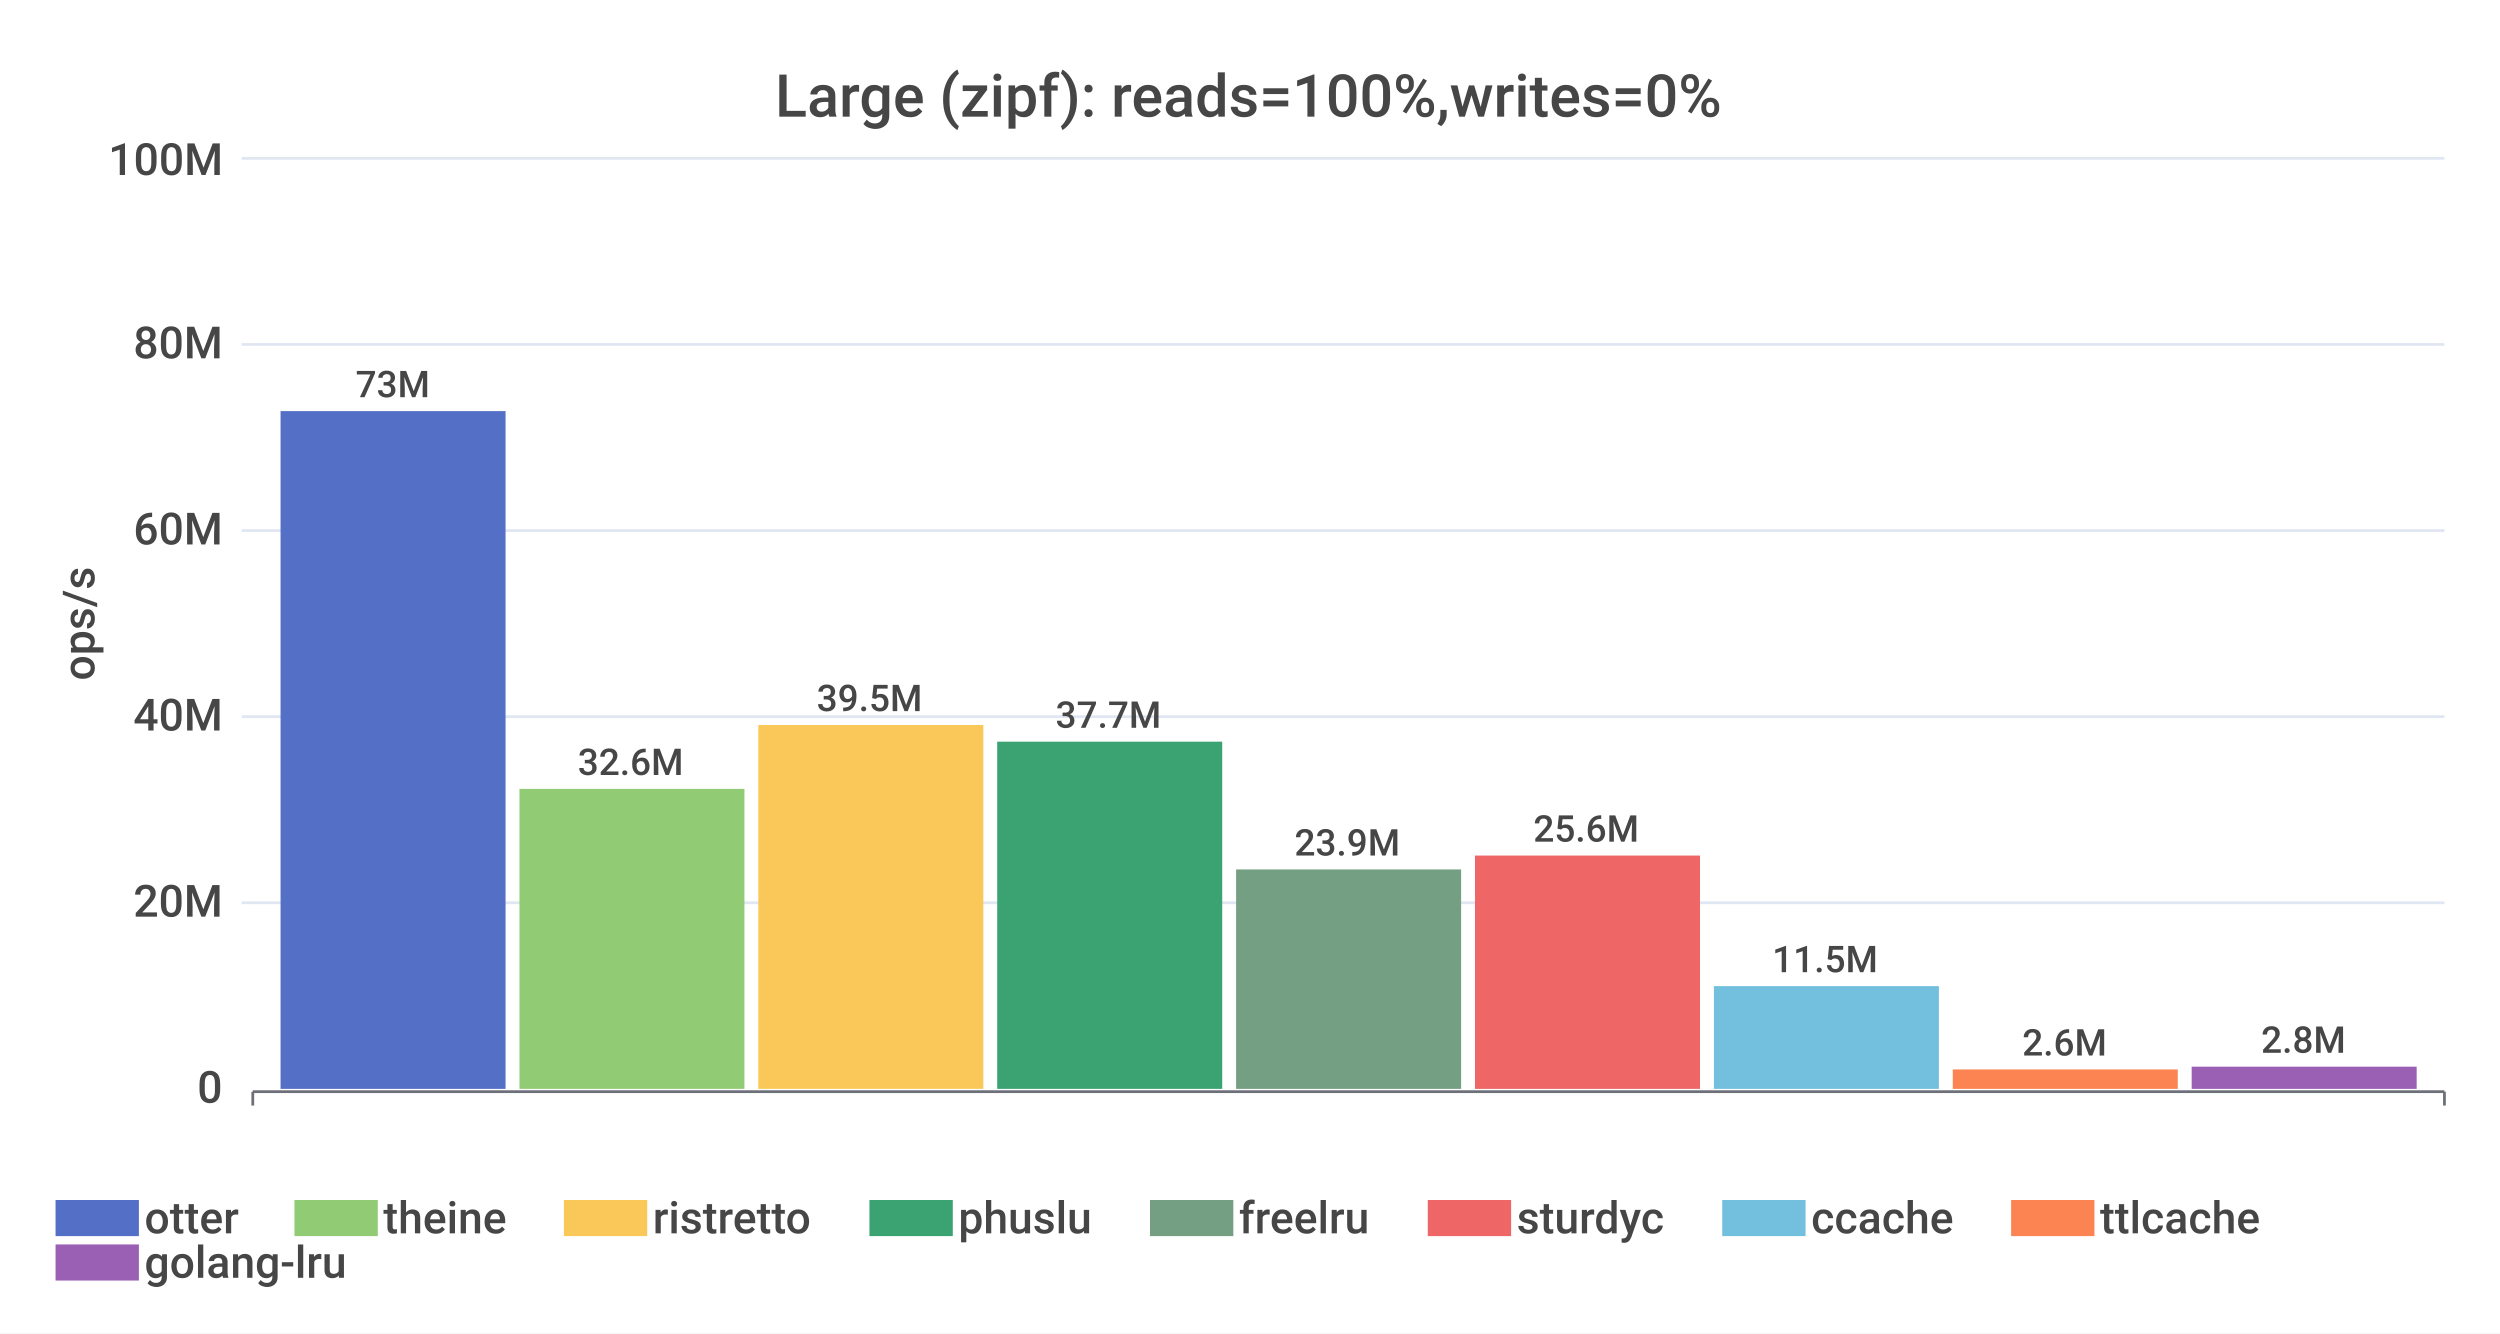
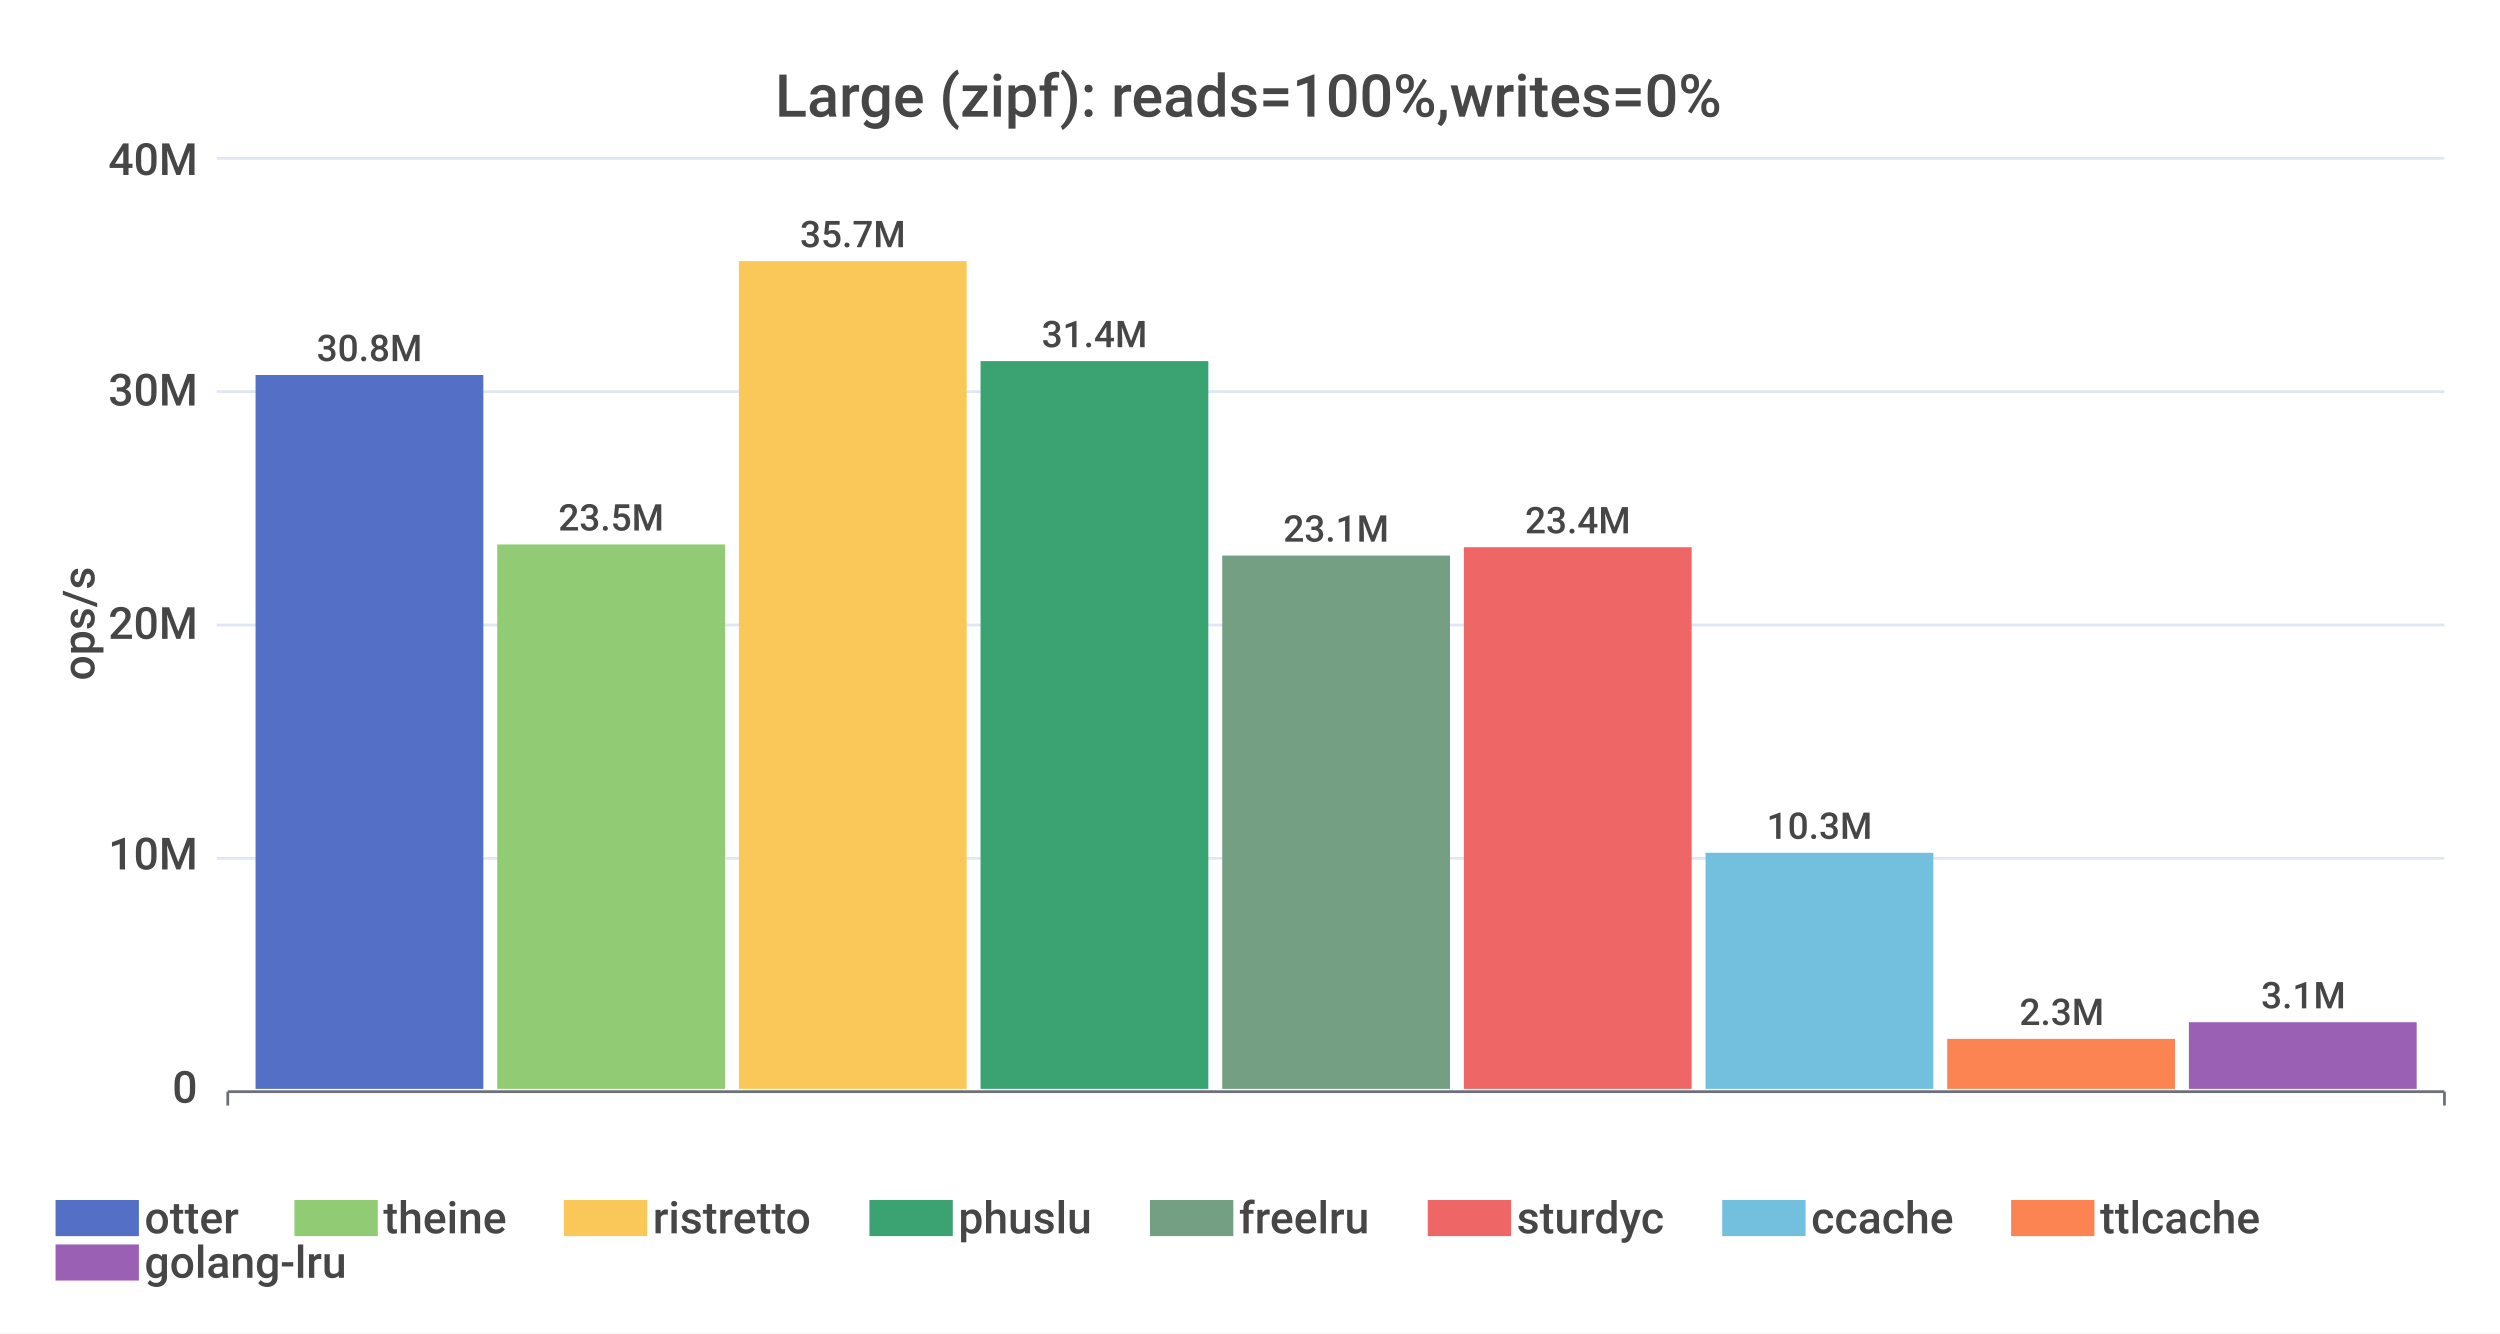
<svg xmlns="http://www.w3.org/2000/svg" viewBox="0 0 900 480">
  <path d="M 0 0 L 900 0 L 900 480 L 0 480 L 0 0" style="stroke:none;fill:white" />
  <text x="279" y="42" style="stroke:none;fill:rgb(70,70,70);font-size:21.3px;font-family:'Roboto Medium',sans-serif">Large (zipf): reads=100%,writes=0%</text>
  <path d="M 20 432 L 50 432 L 50 445 L 20 445 L 20 432" style="stroke:none;fill:rgb(84,112,198)" />
  <text x="52" y="444" style="stroke:none;fill:rgb(70,70,70);font-size:16px;font-family:'Roboto Medium',sans-serif">otter</text>
  <path d="M 106 432 L 136 432 L 136 445 L 106 445 L 106 432" style="stroke:none;fill:rgb(145,204,117)" />
  <text x="138" y="444" style="stroke:none;fill:rgb(70,70,70);font-size:16px;font-family:'Roboto Medium',sans-serif">theine</text>
  <path d="M 203 432 L 233 432 L 233 445 L 203 445 L 203 432" style="stroke:none;fill:rgb(250,200,88)" />
  <text x="235" y="444" style="stroke:none;fill:rgb(70,70,70);font-size:16px;font-family:'Roboto Medium',sans-serif">ristretto</text>
  <path d="M 313 432 L 343 432 L 343 445 L 313 445 L 313 432" style="stroke:none;fill:rgb(59,162,114)" />
  <text x="345" y="444" style="stroke:none;fill:rgb(70,70,70);font-size:16px;font-family:'Roboto Medium',sans-serif">phuslu</text>
  <path d="M 414 432 L 444 432 L 444 445 L 414 445 L 414 432" style="stroke:none;fill:rgb(116,159,131)" />
  <text x="446" y="444" style="stroke:none;fill:rgb(70,70,70);font-size:16px;font-family:'Roboto Medium',sans-serif">freelru</text>
  <path d="M 514 432 L 544 432 L 544 445 L 514 445 L 514 432" style="stroke:none;fill:rgb(238,102,102)" />
  <text x="546" y="444" style="stroke:none;fill:rgb(70,70,70);font-size:16px;font-family:'Roboto Medium',sans-serif">sturdyc</text>
  <path d="M 620 432 L 650 432 L 650 445 L 620 445 L 620 432" style="stroke:none;fill:rgb(115,192,222)" />
  <text x="652" y="444" style="stroke:none;fill:rgb(70,70,70);font-size:16px;font-family:'Roboto Medium',sans-serif">ccache</text>
  <path d="M 724 432 L 754 432 L 754 445 L 724 445 L 724 432" style="stroke:none;fill:rgb(252,132,82)" />
  <text x="756" y="444" style="stroke:none;fill:rgb(70,70,70);font-size:16px;font-family:'Roboto Medium',sans-serif">ttlcache</text>
  <path d="M 20 448 L 50 448 L 50 461 L 20 461 L 20 448" style="stroke:none;fill:rgb(154,96,180)" />
  <text x="52" y="460" style="stroke:none;fill:rgb(70,70,70);font-size:16px;font-family:'Roboto Medium',sans-serif">golang-lru</text>
  <text x="34" y="245" style="stroke:none;fill:rgb(70,70,70);font-size:16px;font-family:'Roboto Medium',sans-serif" transform="rotate(270.00,34,245)">ops/s</text>
-   <text x="39" y="63" style="stroke:none;fill:rgb(70,70,70);font-size:16px;font-family:'Roboto Medium',sans-serif">100M</text>
-   <text x="48" y="129" style="stroke:none;fill:rgb(70,70,70);font-size:16px;font-family:'Roboto Medium',sans-serif">80M</text>
-   <text x="48" y="196" style="stroke:none;fill:rgb(70,70,70);font-size:16px;font-family:'Roboto Medium',sans-serif">60M</text>
-   <text x="48" y="263" style="stroke:none;fill:rgb(70,70,70);font-size:16px;font-family:'Roboto Medium',sans-serif">40M</text>
-   <text x="48" y="330" style="stroke:none;fill:rgb(70,70,70);font-size:16px;font-family:'Roboto Medium',sans-serif">20M</text>
-   <text x="71" y="397" style="stroke:none;fill:rgb(70,70,70);font-size:16px;font-family:'Roboto Medium',sans-serif">0</text>
-   <path d="M 87 57 L 880 57" style="stroke-width:1;stroke:rgb(224,230,242);fill:none" />
-   <path d="M 87 124 L 880 124" style="stroke-width:1;stroke:rgb(224,230,242);fill:none" />
-   <path d="M 87 191 L 880 191" style="stroke-width:1;stroke:rgb(224,230,242);fill:none" />
-   <path d="M 87 258 L 880 258" style="stroke-width:1;stroke:rgb(224,230,242);fill:none" />
-   <path d="M 87 325 L 880 325" style="stroke-width:1;stroke:rgb(224,230,242);fill:none" />
-   <path d="M 91 393 L 880 393" style="stroke-width:1;stroke:rgb(110,112,121);fill:none" />
-   <path d="M 91 398 L 91 393" style="stroke-width:1;stroke:rgb(110,112,121);fill:none" />
+   <text x="39" y="63" style="stroke:none;fill:rgb(70,70,70);font-size:16px;font-family:'Roboto Medium',sans-serif">40M</text>
+   <text x="39" y="146" style="stroke:none;fill:rgb(70,70,70);font-size:16px;font-family:'Roboto Medium',sans-serif">30M</text>
+   <text x="39" y="230" style="stroke:none;fill:rgb(70,70,70);font-size:16px;font-family:'Roboto Medium',sans-serif">20M</text>
+   <text x="39" y="313" style="stroke:none;fill:rgb(70,70,70);font-size:16px;font-family:'Roboto Medium',sans-serif">10M</text>
+   <text x="62" y="397" style="stroke:none;fill:rgb(70,70,70);font-size:16px;font-family:'Roboto Medium',sans-serif">0</text>
+   <path d="M 78 57 L 880 57" style="stroke-width:1;stroke:rgb(224,230,242);fill:none" />
+   <path d="M 78 141 L 880 141" style="stroke-width:1;stroke:rgb(224,230,242);fill:none" />
+   <path d="M 78 225 L 880 225" style="stroke-width:1;stroke:rgb(224,230,242);fill:none" />
+   <path d="M 78 309 L 880 309" style="stroke-width:1;stroke:rgb(224,230,242);fill:none" />
+   <path d="M 82 393 L 880 393" style="stroke-width:1;stroke:rgb(110,112,121);fill:none" />
+   <path d="M 82 398 L 82 393" style="stroke-width:1;stroke:rgb(110,112,121);fill:none" />
  <path d="M 880 398 L 880 393" style="stroke-width:1;stroke:rgb(110,112,121);fill:none" />
-   <path d="M 101 148 L 182 148 L 182 392 L 101 392 L 101 148" style="stroke:none;fill:rgb(84,112,198)" />
-   <path d="M 187 284 L 268 284 L 268 392 L 187 392 L 187 284" style="stroke:none;fill:rgb(145,204,117)" />
-   <path d="M 273 261 L 354 261 L 354 392 L 273 392 L 273 261" style="stroke:none;fill:rgb(250,200,88)" />
-   <path d="M 359 267 L 440 267 L 440 392 L 359 392 L 359 267" style="stroke:none;fill:rgb(59,162,114)" />
-   <path d="M 445 313 L 526 313 L 526 392 L 445 392 L 445 313" style="stroke:none;fill:rgb(116,159,131)" />
-   <path d="M 531 308 L 612 308 L 612 392 L 531 392 L 531 308" style="stroke:none;fill:rgb(238,102,102)" />
-   <path d="M 617 355 L 698 355 L 698 392 L 617 392 L 617 355" style="stroke:none;fill:rgb(115,192,222)" />
-   <path d="M 703 385 L 784 385 L 784 392 L 703 392 L 703 385" style="stroke:none;fill:rgb(252,132,82)" />
-   <path d="M 789 384 L 870 384 L 870 392 L 789 392 L 789 384" style="stroke:none;fill:rgb(154,96,180)" />
-   <text x="128" y="143" style="stroke:none;fill:rgb(70,70,70);font-size:13.3px;font-family:'Roboto Medium',sans-serif">73M</text>
-   <text x="208" y="279" style="stroke:none;fill:rgb(70,70,70);font-size:13.3px;font-family:'Roboto Medium',sans-serif">32.6M</text>
-   <text x="294" y="256" style="stroke:none;fill:rgb(70,70,70);font-size:13.3px;font-family:'Roboto Medium',sans-serif">39.5M</text>
-   <text x="380" y="262" style="stroke:none;fill:rgb(70,70,70);font-size:13.3px;font-family:'Roboto Medium',sans-serif">37.7M</text>
-   <text x="466" y="308" style="stroke:none;fill:rgb(70,70,70);font-size:13.3px;font-family:'Roboto Medium',sans-serif">23.9M</text>
-   <text x="552" y="303" style="stroke:none;fill:rgb(70,70,70);font-size:13.3px;font-family:'Roboto Medium',sans-serif">25.6M</text>
-   <text x="638" y="350" style="stroke:none;fill:rgb(70,70,70);font-size:13.3px;font-family:'Roboto Medium',sans-serif">11.5M</text>
-   <text x="728" y="380" style="stroke:none;fill:rgb(70,70,70);font-size:13.3px;font-family:'Roboto Medium',sans-serif">2.6M</text>
-   <text x="814" y="379" style="stroke:none;fill:rgb(70,70,70);font-size:13.3px;font-family:'Roboto Medium',sans-serif">2.8M</text>
+   <path d="M 92 135 L 174 135 L 174 392 L 92 392 L 92 135" style="stroke:none;fill:rgb(84,112,198)" />
+   <path d="M 179 196 L 261 196 L 261 392 L 179 392 L 179 196" style="stroke:none;fill:rgb(145,204,117)" />
+   <path d="M 266 94 L 348 94 L 348 392 L 266 392 L 266 94" style="stroke:none;fill:rgb(250,200,88)" />
+   <path d="M 353 130 L 435 130 L 435 392 L 353 392 L 353 130" style="stroke:none;fill:rgb(59,162,114)" />
+   <path d="M 440 200 L 522 200 L 522 392 L 440 392 L 440 200" style="stroke:none;fill:rgb(116,159,131)" />
+   <path d="M 527 197 L 609 197 L 609 392 L 527 392 L 527 197" style="stroke:none;fill:rgb(238,102,102)" />
+   <path d="M 614 307 L 696 307 L 696 392 L 614 392 L 614 307" style="stroke:none;fill:rgb(115,192,222)" />
+   <path d="M 701 374 L 783 374 L 783 392 L 701 392 L 701 374" style="stroke:none;fill:rgb(252,132,82)" />
+   <path d="M 788 368 L 870 368 L 870 392 L 788 392 L 788 368" style="stroke:none;fill:rgb(154,96,180)" />
+   <text x="114" y="130" style="stroke:none;fill:rgb(70,70,70);font-size:13.3px;font-family:'Roboto Medium',sans-serif">30.8M</text>
+   <text x="201" y="191" style="stroke:none;fill:rgb(70,70,70);font-size:13.3px;font-family:'Roboto Medium',sans-serif">23.5M</text>
+   <text x="288" y="89" style="stroke:none;fill:rgb(70,70,70);font-size:13.3px;font-family:'Roboto Medium',sans-serif">35.7M</text>
+   <text x="375" y="125" style="stroke:none;fill:rgb(70,70,70);font-size:13.3px;font-family:'Roboto Medium',sans-serif">31.4M</text>
+   <text x="462" y="195" style="stroke:none;fill:rgb(70,70,70);font-size:13.3px;font-family:'Roboto Medium',sans-serif">23.1M</text>
+   <text x="549" y="192" style="stroke:none;fill:rgb(70,70,70);font-size:13.3px;font-family:'Roboto Medium',sans-serif">23.4M</text>
+   <text x="636" y="302" style="stroke:none;fill:rgb(70,70,70);font-size:13.3px;font-family:'Roboto Medium',sans-serif">10.3M</text>
+   <text x="727" y="369" style="stroke:none;fill:rgb(70,70,70);font-size:13.3px;font-family:'Roboto Medium',sans-serif">2.3M</text>
+   <text x="814" y="363" style="stroke:none;fill:rgb(70,70,70);font-size:13.3px;font-family:'Roboto Medium',sans-serif">3.1M</text>
</svg>
